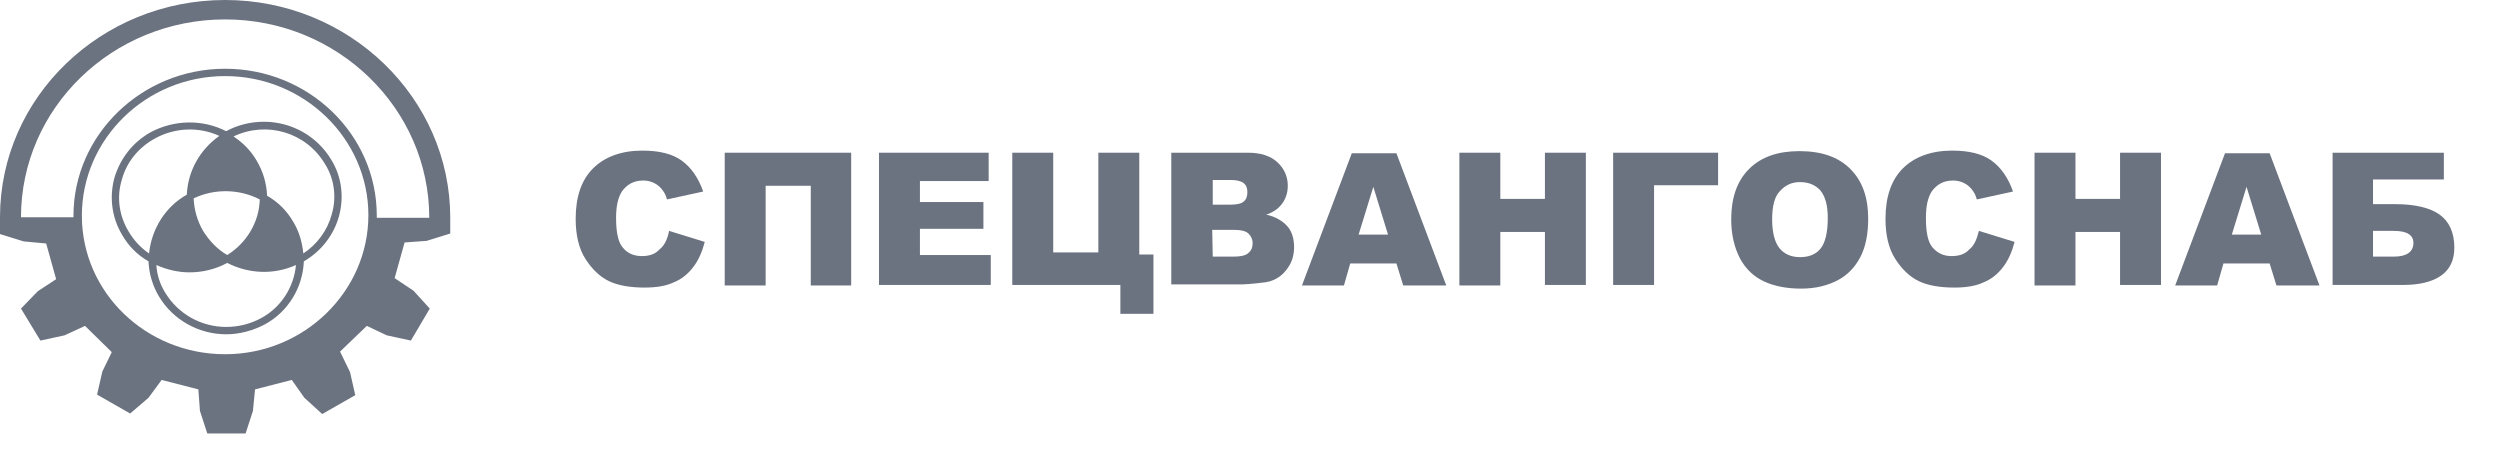
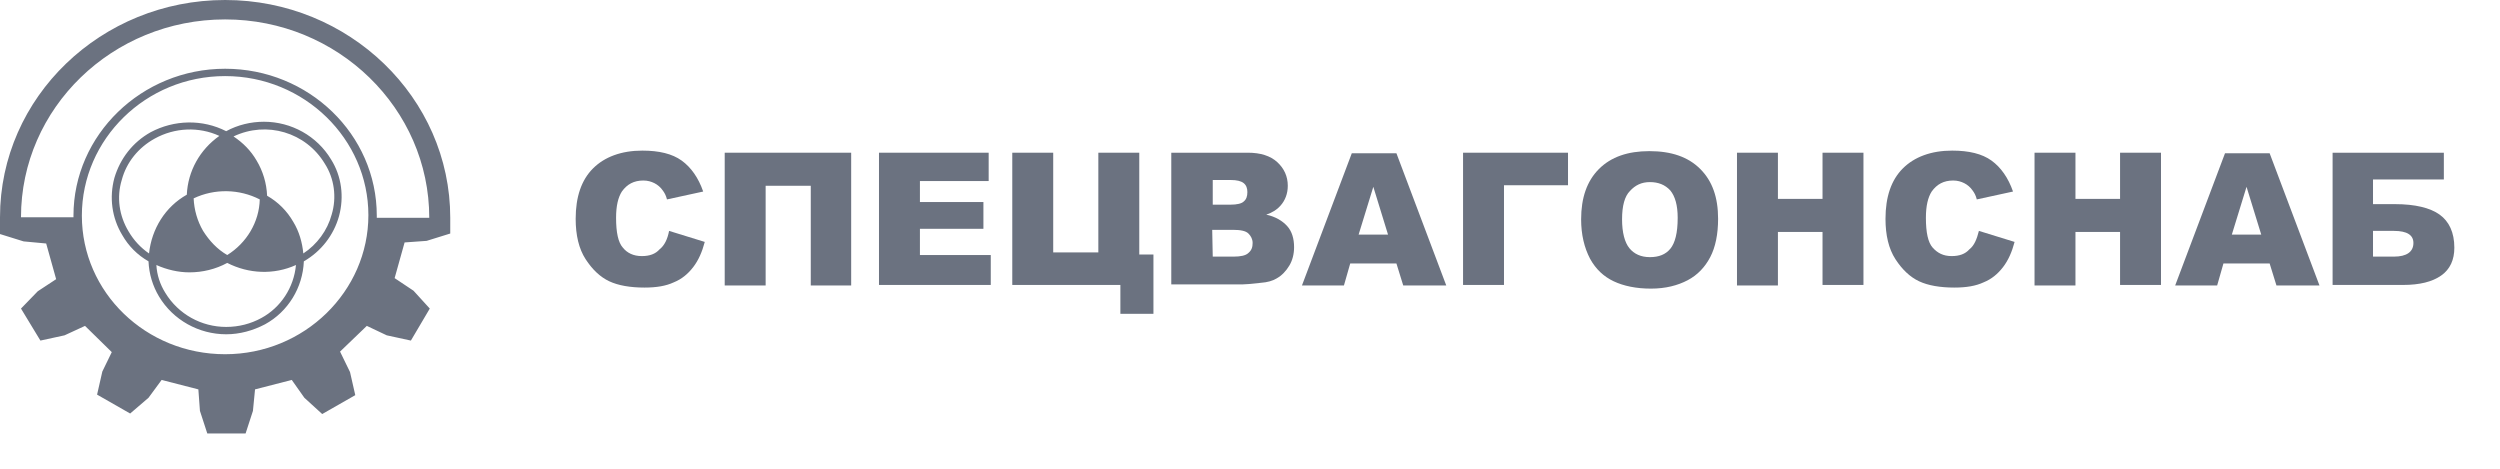
- <svg xmlns="http://www.w3.org/2000/svg" version="1.1" id="Layer_1" x="0px" y="0px" viewBox="0 0 476.4 89.2" style="enableBackground:new 0 0 476.4 89.2;" xml:space="preserve">
+ <svg xmlns="http://www.w3.org/2000/svg" version="1.1" id="Layer_1" x="0px" y="0px" viewBox="0 0 476.4 89.2" style="enable-background:new 0 0 476.4 89.2;" xml:space="preserve">
  <style type="text/css">
	.st0{fill-rule:evenodd;clip-rule:evenodd;fill:#6B7280;}
- 	.st1{enableBackground:new    ;}
- 	.st2{fill:#6B7280;}
+ 	.st1{fill:#6B7280;}
</style>
-   <path class="st0" d="M75.2,53l1.9-6.8l4.2-0.3l4.5-1.4v-3l0,0C85.8,18.6,66.5,0,42.9,0S0,18.5,0,41.4l0,0v0.1l0,0v3.1l4.5,1.4  l4.3,0.4l1.9,6.8l-3.5,2.3l-3.2,3.3l3.7,6.1l4.6-1l3.9-1.8l5.1,5l-1.8,3.7l-1,4.4l6.3,3.6l3.5-3l2.5-3.4l7,1.8l0.3,4.1l1.4,4.3h7.3  l1.4-4.3l0.4-4.1l7-1.8l2.4,3.4l3.4,3.1l6.3-3.6l-1-4.4L64.8,67l5.1-4.9l3.8,1.8l4.6,1l3.6-6.1l-3.1-3.4L75.2,53L75.2,53z   M42.9,67.5c-15.1,0-27.3-11.8-27.3-26.4s12.2-26.6,27.3-26.6s27.3,12,27.3,26.5S58,67.5,42.9,67.5z M71.8,41.5c0-0.1,0-0.2,0-0.3  l0,0v-0.1c0-15.5-13-28-28.9-28S14,25.7,14,41.1v0.1l0,0c0,0.1,0,0.2,0,0.2H4C4,20.6,21.4,3.7,42.9,3.7s38.9,17,38.9,37.8H71.8  L71.8,41.5z M63.1,30.4c-2.7-4.5-7.6-7.2-12.8-7.2c-2.5,0-5,0.6-7.2,1.8c-4.5-2.3-9.9-2.2-14.4,0.2c-3.4,1.9-5.8,5-6.9,8.7  c-1,3.7-0.5,7.6,1.5,10.9c1.2,2.1,2.9,3.8,5,5c0.1,2.4,0.8,4.7,2,6.7c2.7,4.5,7.6,7.2,12.8,7.2c2.6,0,5.1-0.7,7.4-1.9  c4.4-2.4,7.2-7,7.4-12c3.3-1.9,5.7-5,6.7-8.6C65.6,37.5,65.1,33.6,63.1,30.4L63.1,30.4z M49.5,38c-0.1,4.3-2.5,8.3-6.2,10.6  c-1.9-1.1-3.4-2.7-4.6-4.6c-1.1-1.9-1.7-4-1.8-6.2C40.9,35.9,45.6,36,49.5,38z M24.5,44.1c-1.8-3-2.3-6.5-1.3-9.8  c0.9-3.4,3.2-6.2,6.3-7.9c3.8-2.1,8.4-2.3,12.3-0.5c-3.7,2.6-6,6.7-6.2,11.2l0,0c-4.1,2.3-6.7,6.5-7.2,11.2  C26.8,47.2,25.5,45.8,24.5,44.1L24.5,44.1z M49.8,60.6c-2,1.1-4.3,1.7-6.7,1.7c-4.7,0-9.1-2.4-11.6-6.5c-1-1.6-1.6-3.4-1.7-5.3  c2,0.9,4.2,1.4,6.3,1.4l0,0c2.5,0,5-0.6,7.2-1.8l0,0c4.1,2.1,8.9,2.3,13.1,0.4C56,54.8,53.5,58.6,49.8,60.6L49.8,60.6z M63.2,40.9  c-0.8,3-2.8,5.7-5.4,7.4c-0.2-2.1-0.8-4.2-1.9-6c-1.2-2.1-2.9-3.8-5-5l0,0c-0.1-2.4-0.8-4.7-2-6.7c-1.1-1.9-2.6-3.4-4.4-4.6  c6.3-3,13.8-0.8,17.4,5.2C63.7,34,64.2,37.6,63.2,40.9z" />
-   <g class="st1">
-     <path class="st2" d="M127.5,44l6.8,2.1c-0.5,1.9-1.2,3.5-2.2,4.8s-2.2,2.3-3.7,2.9c-1.5,0.7-3.3,1-5.6,1c-2.7,0-5-0.4-6.7-1.2   s-3.2-2.2-4.5-4.2s-1.9-4.6-1.9-7.7c0-4.2,1.1-7.4,3.3-9.6s5.4-3.4,9.4-3.4c3.2,0,5.7,0.6,7.5,1.9c1.8,1.3,3.2,3.3,4.1,5.9   l-6.9,1.5c-0.2-0.8-0.5-1.3-0.8-1.7c-0.4-0.6-1-1.1-1.6-1.4c-0.6-0.3-1.3-0.5-2.1-0.5c-1.8,0-3.1,0.7-4.1,2.1   c-0.7,1.1-1.1,2.7-1.1,5c0,2.8,0.4,4.7,1.3,5.7c0.8,1,2,1.6,3.6,1.6c1.5,0,2.6-0.4,3.4-1.3C126.6,46.8,127.2,45.6,127.5,44z" />
-     <path class="st2" d="M162.3,54.4h-7.8v-19h-8.6v19h-7.8V29.1h24.1v25.3H162.3z" />
-     <path class="st2" d="M167.5,29.1h20.9v5.4h-13.1v4h12.1v5.1h-12.1v5h13.5v5.7h-21.3L167.5,29.1L167.5,29.1z" />
-     <path class="st2" d="M219.8,59.8h-6.3v-5.5h-20.6V29.1h7.8v19h8.6v-19h7.8v19.4h2.7V59.8z" />
-     <path class="st2" d="M223.2,29.1h14.6c2.4,0,4.3,0.6,5.6,1.8s2,2.7,2,4.5c0,1.5-0.5,2.8-1.4,3.8c-0.6,0.7-1.5,1.3-2.7,1.7   c1.8,0.4,3.1,1.2,4,2.2s1.3,2.4,1.3,4c0,1.3-0.3,2.5-0.9,3.5s-1.4,1.9-2.5,2.5c-0.7,0.4-1.6,0.7-3,0.8c-1.8,0.2-2.9,0.3-3.5,0.3   h-13.5L223.2,29.1L223.2,29.1z M231.1,39h3.4c1.2,0,2.1-0.2,2.5-0.6c0.5-0.4,0.7-1,0.7-1.8c0-0.7-0.2-1.3-0.7-1.7s-1.3-0.6-2.5-0.6   h-3.4V39z M231.1,48.9h4c1.3,0,2.3-0.2,2.8-0.7c0.6-0.5,0.8-1.1,0.8-1.9c0-0.7-0.3-1.3-0.8-1.8s-1.5-0.7-2.9-0.7h-4L231.1,48.9   L231.1,48.9z" />
-     <path class="st2" d="M266.1,50.2h-8.8l-1.2,4.2h-8l9.5-25.2h8.5l9.5,25.2h-8.2L266.1,50.2z M264.5,44.7l-2.8-9.1l-2.8,9.1H264.5z" />
-     <path class="st2" d="M278.1,29.1h7.8v8.8h8.5v-8.8h7.8v25.2h-7.8V44.2h-8.5v10.2h-7.8V29.1z" />
-     <path class="st2" d="M327.4,35.3h-12.2v19h-7.8V29.1h20V35.3z" />
-     <path class="st2" d="M329.9,41.8c0-4.1,1.1-7.3,3.4-9.6c2.3-2.3,5.5-3.4,9.6-3.4c4.2,0,7.4,1.1,9.7,3.4c2.3,2.3,3.4,5.4,3.4,9.5   c0,2.9-0.5,5.4-1.5,7.3s-2.4,3.4-4.3,4.4s-4.2,1.6-7,1.6s-5.2-0.5-7.1-1.4s-3.4-2.3-4.5-4.3C330.5,47.2,329.9,44.7,329.9,41.8z    M337.7,41.8c0,2.5,0.5,4.4,1.4,5.5s2.2,1.7,3.9,1.7c1.7,0,3-0.5,3.9-1.6s1.4-3,1.4-5.9c0-2.4-0.5-4.1-1.4-5.2   c-1-1.1-2.3-1.6-3.9-1.6s-2.8,0.6-3.8,1.7C338.2,37.4,337.7,39.2,337.7,41.8z" />
-     <path class="st2" d="M377.1,44l6.8,2.1c-0.5,1.9-1.2,3.5-2.2,4.8s-2.2,2.3-3.7,2.9c-1.5,0.7-3.3,1-5.6,1c-2.7,0-5-0.4-6.7-1.2   s-3.2-2.2-4.5-4.2s-1.9-4.6-1.9-7.7c0-4.2,1.1-7.4,3.3-9.6c2.2-2.2,5.4-3.4,9.4-3.4c3.2,0,5.7,0.6,7.5,1.9s3.2,3.3,4.1,5.9   l-6.9,1.5c-0.2-0.8-0.5-1.3-0.8-1.7c-0.4-0.6-1-1.1-1.6-1.4s-1.3-0.5-2.1-0.5c-1.8,0-3.1,0.7-4.1,2.1c-0.7,1.1-1.1,2.7-1.1,5   c0,2.8,0.4,4.7,1.3,5.7s2,1.6,3.6,1.6c1.5,0,2.6-0.4,3.4-1.3C376.2,46.8,376.7,45.6,377.1,44z" />
-     <path class="st2" d="M387.7,29.1h7.8v8.8h8.5v-8.8h7.8v25.2H404V44.2h-8.5v10.2h-7.8V29.1z" />
-     <path class="st2" d="M432.5,50.2h-8.8l-1.2,4.2h-8l9.5-25.2h8.5l9.5,25.2h-8.2L432.5,50.2z M430.9,44.7l-2.8-9.1l-2.8,9.1H430.9z" />
-     <path class="st2" d="M452.2,38.9h4.2c3.8,0,6.7,0.7,8.5,2s2.8,3.4,2.8,6.3c0,2.3-0.8,4.1-2.5,5.3s-4.1,1.8-7.3,1.8h-13.4V29.1h21.2   v5.1h-13.5L452.2,38.9L452.2,38.9z M452.2,48.9h4c2.4,0,3.7-0.9,3.7-2.6c0-1.5-1.2-2.3-3.7-2.3h-4V48.9z" />
+   <path class="st0" d="M75.2,53l1.9-6.8l4.2-0.3l4.5-1.4v-3l0,0C85.8,18.6,66.5,0,42.9,0S0,18.5,0,41.4l0,0v0.1l0,0v3.1L4.5,46  l4.3,0.4l1.9,6.8l-3.5,2.3L4,58.8l3.7,6.1l4.6-1l3.9-1.8l5.1,5l-1.8,3.7l-1,4.4l6.3,3.6l3.5-3l2.5-3.4l7,1.8l0.3,4.1l1.4,4.3h7.3  l1.4-4.3l0.4-4.1l7-1.8l2.4,3.4l3.4,3.1l6.3-3.6l-1-4.4L64.8,67l5.1-4.9l3.8,1.8l4.6,1l3.6-6.1l-3.1-3.4L75.2,53L75.2,53z   M42.9,67.5c-15.1,0-27.3-11.8-27.3-26.4s12.2-26.6,27.3-26.6s27.3,12,27.3,26.5S58,67.5,42.9,67.5z M71.8,41.5c0-0.1,0-0.2,0-0.3  l0,0v-0.1c0-15.5-13-28-28.9-28S14,25.7,14,41.1v0.1l0,0c0,0.1,0,0.2,0,0.2H4C4,20.6,21.4,3.7,42.9,3.7s38.9,17,38.9,37.8H71.8  L71.8,41.5z M63.1,30.4c-2.7-4.5-7.6-7.2-12.8-7.2c-2.5,0-5,0.6-7.2,1.8c-4.5-2.3-9.9-2.2-14.4,0.2c-3.4,1.9-5.8,5-6.9,8.7  c-1,3.7-0.5,7.6,1.5,10.9c1.2,2.1,2.9,3.8,5,5c0.1,2.4,0.8,4.7,2,6.7c2.7,4.5,7.6,7.2,12.8,7.2c2.6,0,5.1-0.7,7.4-1.9  c4.4-2.4,7.2-7,7.4-12c3.3-1.9,5.7-5,6.7-8.6C65.6,37.5,65.1,33.6,63.1,30.4L63.1,30.4z M49.5,38c-0.1,4.3-2.5,8.3-6.2,10.6  c-1.9-1.1-3.4-2.7-4.6-4.6c-1.1-1.9-1.7-4-1.8-6.2C40.9,35.9,45.6,36,49.5,38z M24.5,44.1c-1.8-3-2.3-6.5-1.3-9.8  c0.9-3.4,3.2-6.2,6.3-7.9c3.8-2.1,8.4-2.3,12.3-0.5c-3.7,2.6-6,6.7-6.2,11.2l0,0c-4.1,2.3-6.7,6.5-7.2,11.2  C26.8,47.2,25.5,45.8,24.5,44.1L24.5,44.1z M49.8,60.6c-2,1.1-4.3,1.7-6.7,1.7c-4.7,0-9.1-2.4-11.6-6.5c-1-1.6-1.6-3.4-1.7-5.3  c2,0.9,4.2,1.4,6.3,1.4l0,0c2.5,0,5-0.6,7.2-1.8l0,0c4.1,2.1,8.9,2.3,13.1,0.4C56,54.8,53.5,58.6,49.8,60.6L49.8,60.6z M63.2,40.9  c-0.8,3-2.8,5.7-5.4,7.4c-0.2-2.1-0.8-4.2-1.9-6c-1.2-2.1-2.9-3.8-5-5l0,0c-0.1-2.4-0.8-4.7-2-6.7c-1.1-1.9-2.6-3.4-4.4-4.6  c6.3-3,13.8-0.8,17.4,5.2C63.7,34,64.2,37.6,63.2,40.9z" />
+   <g>
+     <path class="st1" d="M127.5,44l6.8,2.1c-0.5,1.9-1.2,3.5-2.2,4.8s-2.2,2.3-3.7,2.9c-1.5,0.7-3.3,1-5.6,1c-2.7,0-5-0.4-6.7-1.2   s-3.2-2.2-4.5-4.2s-1.9-4.6-1.9-7.7c0-4.2,1.1-7.4,3.3-9.6s5.4-3.4,9.4-3.4c3.2,0,5.7,0.6,7.5,1.9s3.2,3.3,4.1,5.9l-6.9,1.5   c-0.2-0.8-0.5-1.3-0.8-1.7c-0.4-0.6-1-1.1-1.6-1.4c-0.6-0.3-1.3-0.5-2.1-0.5c-1.8,0-3.1,0.7-4.1,2.1c-0.7,1.1-1.1,2.7-1.1,5   c0,2.8,0.4,4.7,1.3,5.7c0.8,1,2,1.6,3.6,1.6c1.5,0,2.6-0.4,3.4-1.3C126.6,46.8,127.2,45.6,127.5,44z" />
+     <path class="st1" d="M162.3,54.4h-7.8v-19h-8.6v19h-7.8V29.1h24.1v25.3H162.3z" />
+     <path class="st1" d="M167.5,29.1h20.9v5.4h-13.1v4h12.1v5.1h-12.1v5h13.5v5.7h-21.3L167.5,29.1L167.5,29.1z" />
+     <path class="st1" d="M219.8,59.8h-6.3v-5.5h-20.6V29.1h7.8v19h8.6v-19h7.8v19.4h2.7V59.8z" />
+     <path class="st1" d="M223.2,29.1h14.6c2.4,0,4.3,0.6,5.6,1.8s2,2.7,2,4.5c0,1.5-0.5,2.8-1.4,3.8c-0.6,0.7-1.5,1.3-2.7,1.7   c1.8,0.4,3.1,1.2,4,2.2s1.3,2.4,1.3,4c0,1.3-0.3,2.5-0.9,3.5s-1.4,1.9-2.5,2.5c-0.7,0.4-1.6,0.7-3,0.8c-1.8,0.2-2.9,0.3-3.5,0.3   h-13.5L223.2,29.1L223.2,29.1z M231.1,39h3.4c1.2,0,2.1-0.2,2.5-0.6c0.5-0.4,0.7-1,0.7-1.8c0-0.7-0.2-1.3-0.7-1.7s-1.3-0.6-2.5-0.6   h-3.4V39z M231.1,48.9h4c1.3,0,2.3-0.2,2.8-0.7c0.6-0.5,0.8-1.1,0.8-1.9c0-0.7-0.3-1.3-0.8-1.8s-1.5-0.7-2.9-0.7h-4L231.1,48.9   L231.1,48.9z" />
+     <path class="st1" d="M266.1,50.2h-8.8l-1.2,4.2h-8l9.5-25.2h8.5l9.5,25.2h-8.2L266.1,50.2z M264.5,44.7l-2.8-9.1l-2.8,9.1   C258.9,44.7,264.5,44.7,264.5,44.7z" />
+     <path class="st1" d="M331,29.1h7.8v8.8h8.5v-8.8h7.8v25.2h-7.8V44.2h-8.5v10.2H331V29.1z" />
+     <path class="st1" d="M298.8,35.3h-12.2v19h-7.8V29.1h20V35.3z" />
+     <path class="st1" d="M301.3,41.8c0-4.1,1.1-7.3,3.4-9.6c2.3-2.3,5.5-3.4,9.6-3.4c4.2,0,7.4,1.1,9.7,3.4c2.3,2.3,3.4,5.4,3.4,9.5   c0,2.9-0.5,5.4-1.5,7.3s-2.4,3.4-4.3,4.4s-4.2,1.6-7,1.6s-5.2-0.5-7.1-1.4s-3.4-2.3-4.5-4.3C301.9,47.2,301.3,44.7,301.3,41.8z    M309.1,41.8c0,2.5,0.5,4.4,1.4,5.5s2.2,1.7,3.9,1.7c1.7,0,3-0.5,3.9-1.6s1.4-3,1.4-5.9c0-2.4-0.5-4.1-1.4-5.2   c-1-1.1-2.3-1.6-3.9-1.6s-2.8,0.6-3.8,1.7C309.6,37.4,309.1,39.2,309.1,41.8z" />
+     <path class="st1" d="M377.1,44l6.8,2.1c-0.5,1.9-1.2,3.5-2.2,4.8s-2.2,2.3-3.7,2.9c-1.5,0.7-3.3,1-5.6,1c-2.7,0-5-0.4-6.7-1.2   s-3.2-2.2-4.5-4.2s-1.9-4.6-1.9-7.7c0-4.2,1.1-7.4,3.3-9.6c2.2-2.2,5.4-3.4,9.4-3.4c3.2,0,5.7,0.6,7.5,1.9s3.2,3.3,4.1,5.9   l-6.9,1.5c-0.2-0.8-0.5-1.3-0.8-1.7c-0.4-0.6-1-1.1-1.6-1.4s-1.3-0.5-2.1-0.5c-1.8,0-3.1,0.7-4.1,2.1c-0.7,1.1-1.1,2.7-1.1,5   c0,2.8,0.4,4.7,1.3,5.7s2,1.6,3.6,1.6c1.5,0,2.6-0.4,3.4-1.3C376.2,46.8,376.7,45.6,377.1,44z" />
+     <path class="st1" d="M387.7,29.1h7.8v8.8h8.5v-8.8h7.8v25.2H404V44.2h-8.5v10.2h-7.8V29.1z" />
+     <path class="st1" d="M432.5,50.2h-8.8l-1.2,4.2h-8l9.5-25.2h8.5l9.5,25.2h-8.2L432.5,50.2z M430.9,44.7l-2.8-9.1l-2.8,9.1   C425.3,44.7,430.9,44.7,430.9,44.7z" />
+     <path class="st1" d="M452.2,38.9h4.2c3.8,0,6.7,0.7,8.5,2s2.8,3.4,2.8,6.3c0,2.3-0.8,4.1-2.5,5.3s-4.1,1.8-7.3,1.8h-13.4V29.1h21.2   v5.1h-13.5L452.2,38.9L452.2,38.9z M452.2,48.9h4c2.4,0,3.7-0.9,3.7-2.6c0-1.5-1.2-2.3-3.7-2.3h-4V48.9z" />
  </g>
</svg>
